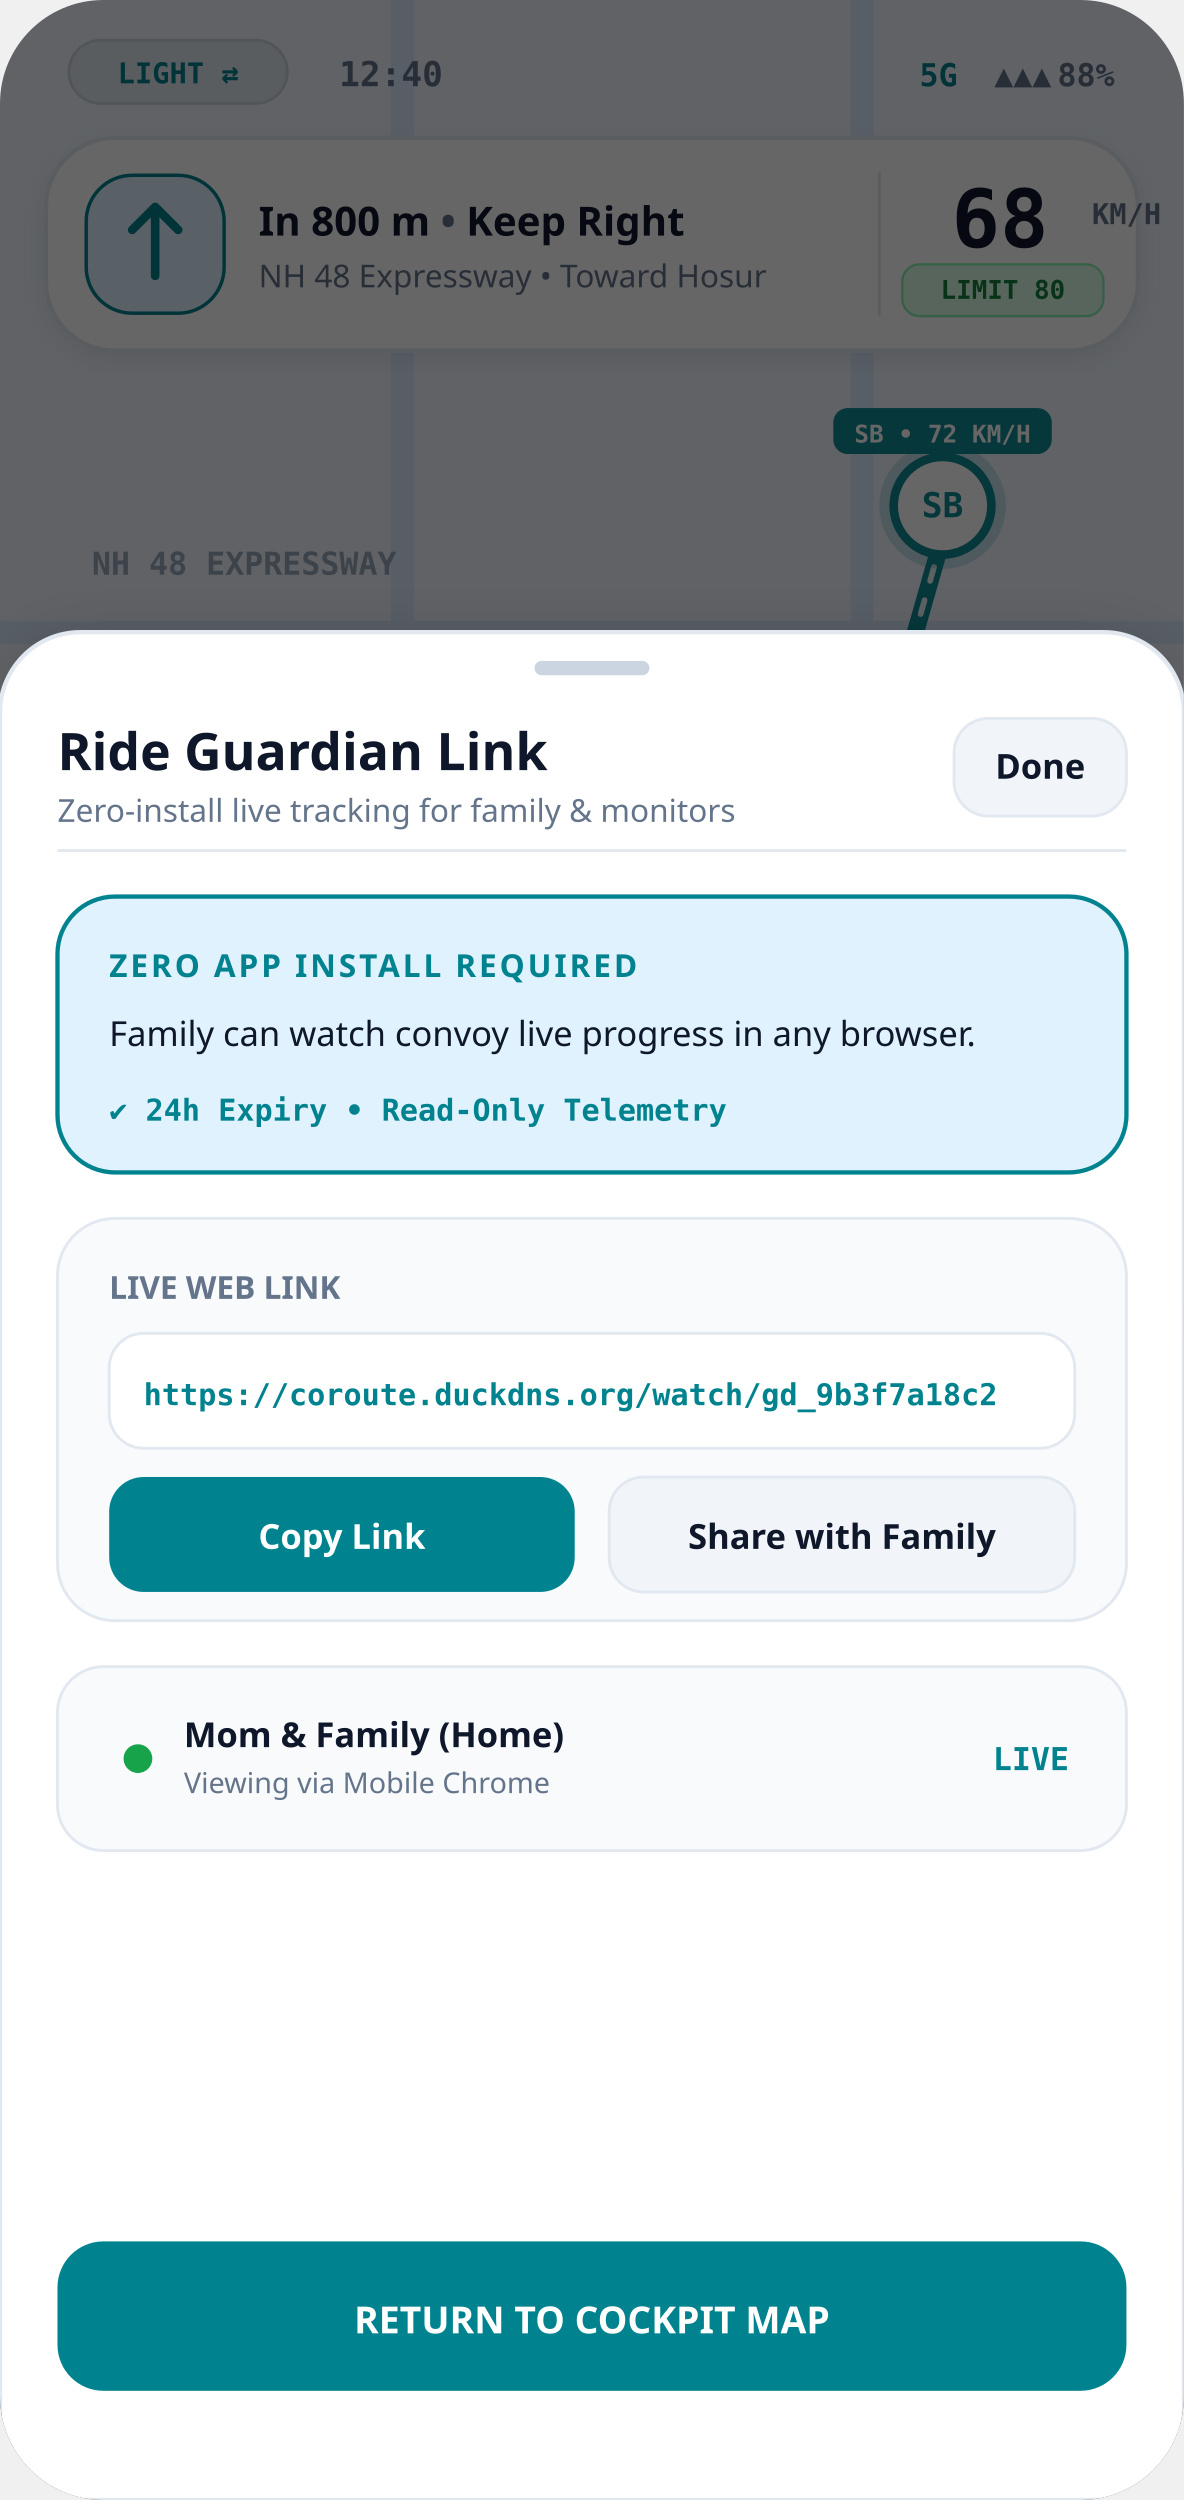
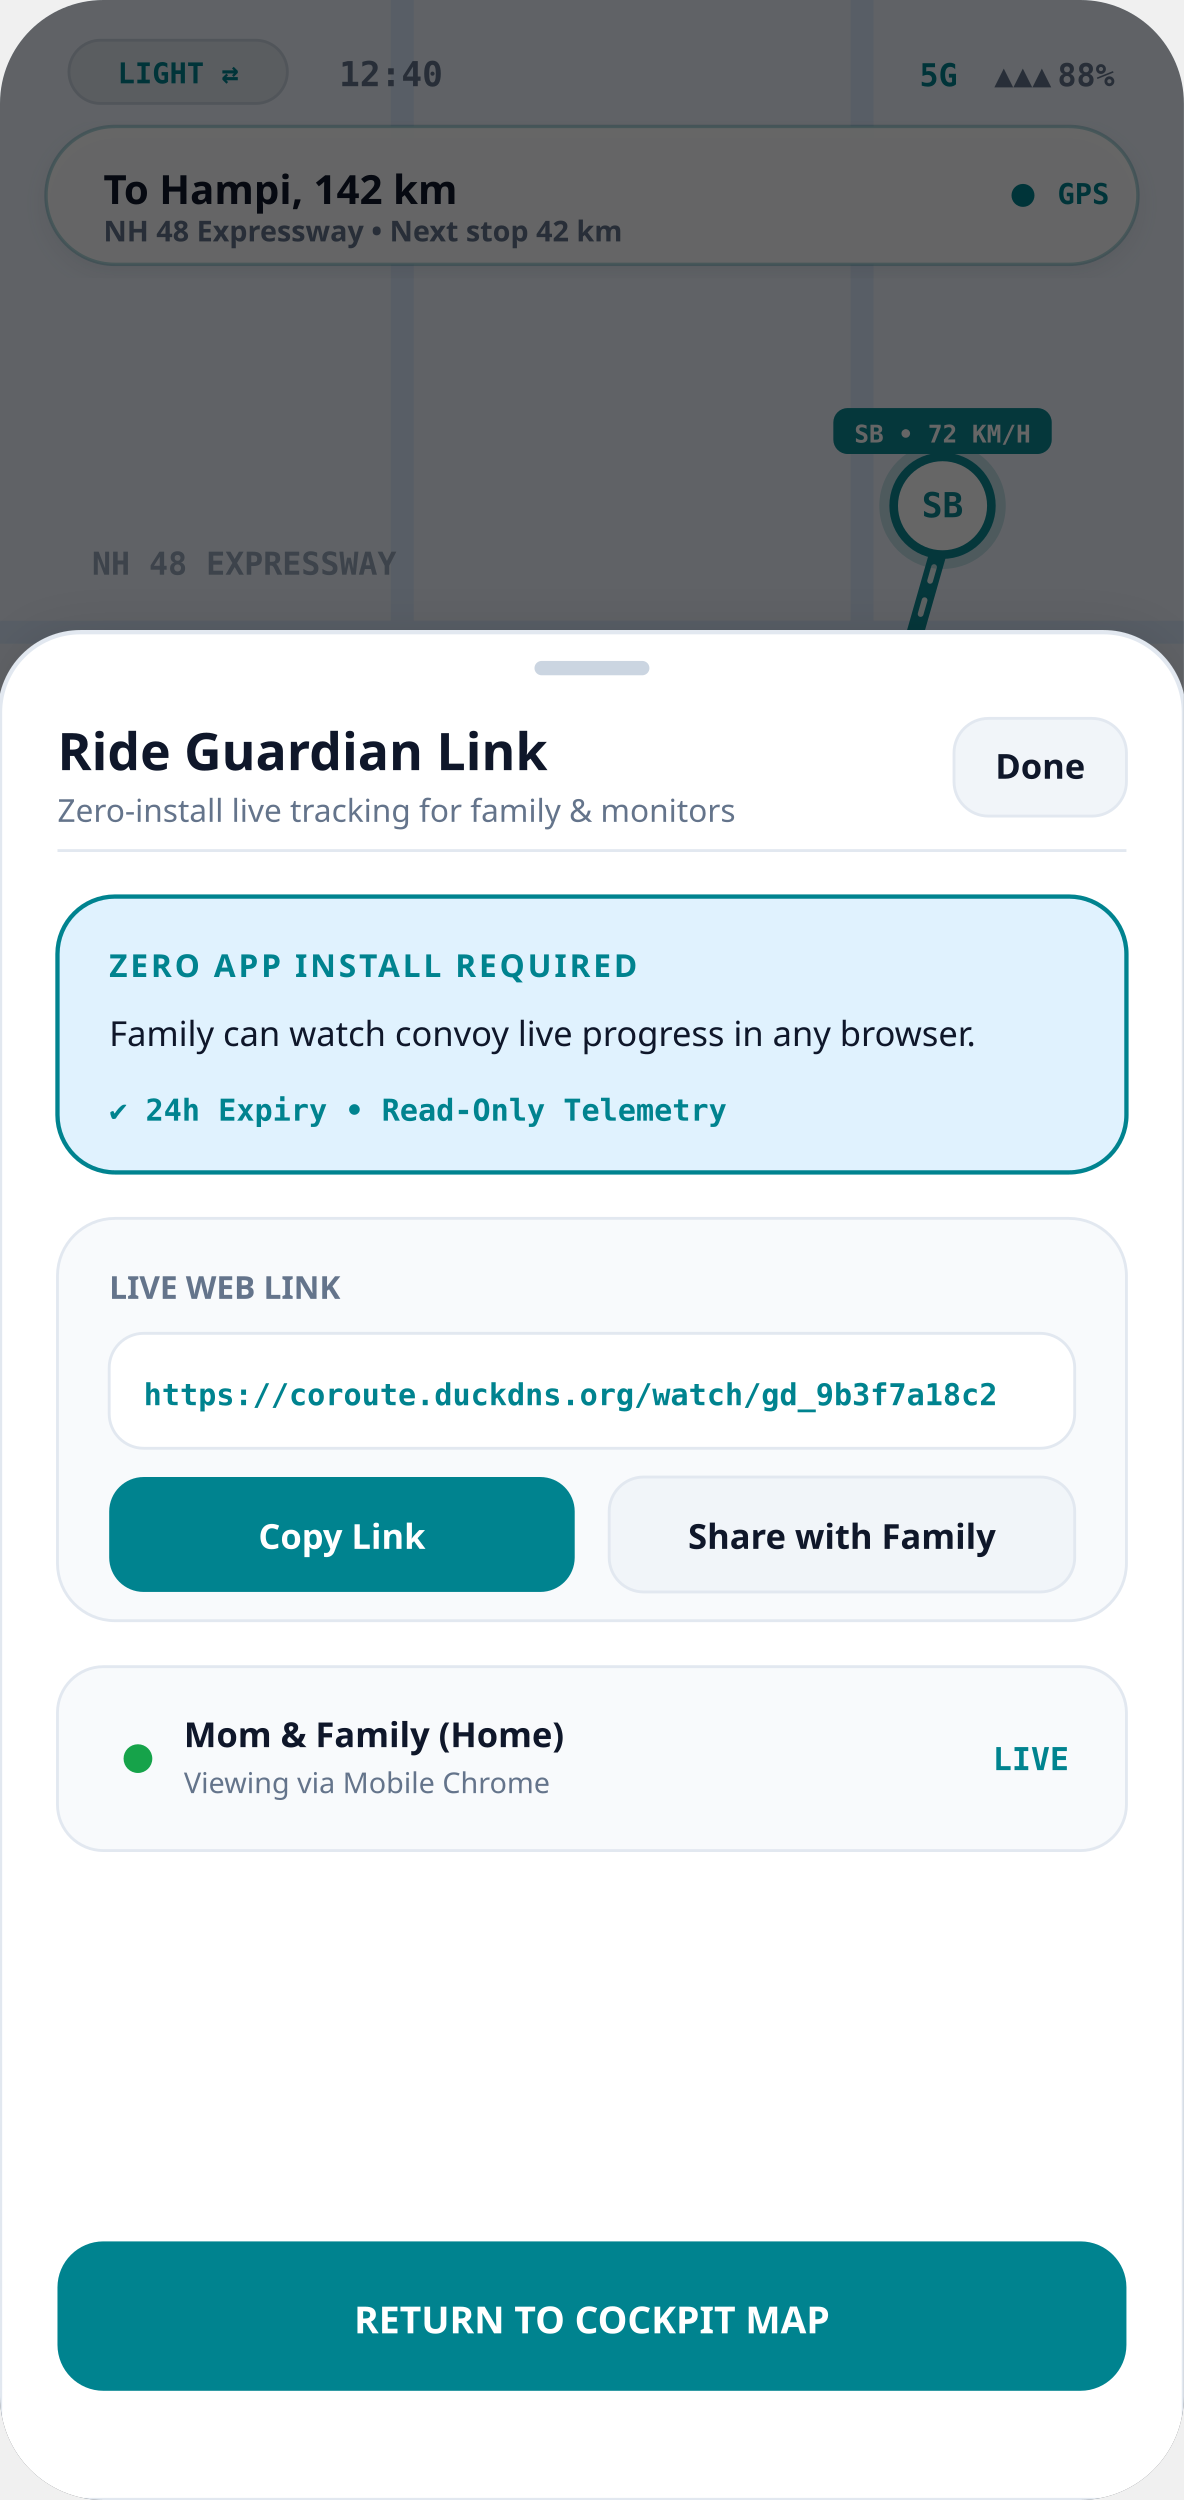
<svg xmlns="http://www.w3.org/2000/svg" width="412" height="870" viewBox="0 0 412 870" fill="none">
  <defs>
    <filter id="shadow-card-light" x="-10%" y="-10%" width="120%" height="120%">
      <feDropShadow dx="0" dy="3" stdDeviation="4" flood-color="#64748B" flood-opacity="0.14" />
    </filter>
    <filter id="shadow-popup-light" x="-10%" y="-10%" width="120%" height="120%">
      <feDropShadow dx="0" dy="6" stdDeviation="12" flood-color="#0F172A" flood-opacity="0.18" />
    </filter>
    <clipPath id="screen-clip">
      <rect width="412" height="870" rx="36" fill="#F8FAFC" />
    </clipPath>
  </defs>
  <g id="CoRoute_Popup_Guardian_Light" clip-path="url(#screen-clip)">
    <rect width="412" height="870" fill="#F8FAFC" />
    <g id="Map_Network" opacity="0.95">
      <rect width="412" height="870" fill="#EFF6FF" />
      <path d="M-20 220 H432" stroke="#DBEAFE" stroke-width="8" />
      <path d="M-20 460 H432" stroke="#DBEAFE" stroke-width="10" />
      <path d="M140 -20 V890" stroke="#DBEAFE" stroke-width="8" />
      <path d="M300 -20 V890" stroke="#DBEAFE" stroke-width="8" />
      <path d="M-20 620 Q160 400 432 540" stroke="#DBEAFE" stroke-width="16" />
      <text x="32" y="200" fill="#94A3B8" font-size="11" font-weight="700" font-family="JetBrains Mono, monospace">NH 48 EXPRESSWAY</text>
      <text x="32" y="440" fill="#94A3B8" font-size="11" font-weight="700" font-family="JetBrains Mono, monospace">NICE ROAD INTERCHANGE</text>
      <path d="M70 660 Q140 540 190 460 T290 320 L330 180" stroke="#00838F" stroke-width="6" stroke-linecap="round" stroke-linejoin="round" />
      <path d="M70 660 Q140 540 190 460 T290 320 L330 180" stroke="#FFFFFF" stroke-width="2" stroke-linecap="round" stroke-dasharray="5 7" opacity="0.9" />
      <g id="Marker_Sweeper_RK" transform="translate(68, 646)">
        <circle r="16" fill="#FFFFFF" stroke="#BD5B00" stroke-width="3" />
        <text y="4" text-anchor="middle" fill="#BD5B00" font-size="11" font-weight="700" font-family="JetBrains Mono, monospace">RK</text>
        <rect x="-38" y="20" width="76" height="16" rx="5" fill="#FFFFFF" stroke="#BD5B00" stroke-width="1" />
        <text y="32" text-anchor="middle" fill="#BD5B00" font-size="8" font-weight="800" font-family="JetBrains Mono, monospace">RK • 64 KM/H</text>
      </g>
      <g id="Marker_Pack_VP" transform="translate(188, 446)">
        <circle r="16" fill="#FFFFFF" stroke="#16A34A" stroke-width="2.5" />
        <text y="4" text-anchor="middle" fill="#16A34A" font-size="11" font-weight="700" font-family="JetBrains Mono, monospace">VP</text>
        <rect x="-38" y="20" width="76" height="16" rx="5" fill="#FFFFFF" stroke="#16A34A" stroke-width="1" />
        <text y="32" text-anchor="middle" fill="#16A34A" font-size="8" font-weight="800" font-family="JetBrains Mono, monospace">VP • 68 KM/H</text>
      </g>
      <g id="Marker_Lead_SB" transform="translate(328, 176)">
        <circle r="22" fill="rgba(0,131,143,0.2)" />
        <circle r="17" fill="#FFFFFF" stroke="#00838F" stroke-width="3" />
        <text y="4" text-anchor="middle" fill="#00838F" font-size="12" font-weight="800" font-family="JetBrains Mono, monospace">SB</text>
        <rect x="-38" y="-34" width="76" height="16" rx="5" fill="#00838F" />
        <text y="-22" text-anchor="middle" fill="#FFFFFF" font-size="8.5" font-weight="900" font-family="JetBrains Mono, monospace">SB • 72 KM/H</text>
      </g>
    </g>
    <g id="System_Status_Bar" transform="translate(24, 14)">
      <g id="btn_theme_toggle">
        <rect x="0" y="0" width="76" height="22" rx="11" fill="#E2E8F0" stroke="#CBD5E1" stroke-width="1" />
        <text x="38" y="15" text-anchor="middle" fill="#00838F" font-size="10" font-weight="800" font-family="JetBrains Mono, monospace">LIGHT ⇄</text>
      </g>
      <text x="94" y="16" fill="#64748B" font-size="12" font-weight="700" font-family="JetBrains Mono, monospace">12:40</text>
      <text x="296" y="16" fill="#00838F" font-size="11" font-weight="800" font-family="JetBrains Mono, monospace">5G</text>
      <text x="322" y="16" fill="#64748B" font-size="11" font-weight="700" font-family="JetBrains Mono, monospace">▲▲▲</text>
      <text x="344" y="16" fill="#64748B" font-size="11" font-weight="700" font-family="JetBrains Mono, monospace">88%</text>
    </g>
-     <g id="Top_Guidance_HUD" transform="translate(16, 48)">
-       <rect width="380" height="74" rx="24" fill="#FFFFFF" stroke="#E2E8F0" stroke-width="1.5" filter="url(#shadow-card-light)" />
-       <rect x="14" y="13" width="48" height="48" rx="16" fill="#E0F2FE" stroke="#00838F" stroke-width="1.2" />
-       <path d="M38 24 L38 48 M38 24 L30 32 M38 24 L46 32" stroke="#00838F" stroke-width="3" stroke-linecap="round" stroke-linejoin="round" />
-       <text x="74" y="34" fill="#0F172A" font-size="14" font-weight="800" font-family="Plus Jakarta Sans, sans-serif">In 800 m <tspan fill="#64748B">•</tspan> Keep Right</text>
-       <text x="74" y="52" fill="#64748B" font-size="11" font-weight="500" font-family="Plus Jakarta Sans, sans-serif">NH 48 Expressway • Toward Hosur</text>
-       <line x1="290" y1="12" x2="290" y2="62" stroke="#E2E8F0" stroke-width="1" />
-       <text x="332" y="38" text-anchor="middle" fill="#0F172A" font-size="28" font-weight="800" font-family="JetBrains Mono, monospace">68</text>
-       <text x="364" y="30" fill="#64748B" font-size="10" font-weight="700" font-family="JetBrains Mono, monospace">KM/H</text>
-       <rect x="298" y="44" width="70" height="18" rx="6" fill="#DCFCE7" stroke="#86EFAC" stroke-width="0.8" />
-       <text x="333" y="56" text-anchor="middle" fill="#15803D" font-size="9" font-weight="800" font-family="JetBrains Mono, monospace">LIMIT 80</text>
+     <g id="Minimal_Cockpit_Top_Bar" transform="translate(16, 44)">
+       <rect width="380" height="48" rx="24" fill="rgba(255,255,255,0.92)" stroke="rgba(0,131,143,0.3)" stroke-width="1.2" filter="url(#shadow-card-light)" />
+       <text x="20" y="27" fill="#0F172A" font-size="14" font-weight="800" font-family="Plus Jakarta Sans, sans-serif">To Hampi, 142 km</text>
+       <text x="20" y="40" fill="#64748B" font-size="10" font-weight="600" font-family="Plus Jakarta Sans, sans-serif">NH 48 Expressway • Next stop 42 km</text>
+       <circle cx="340" cy="24" r="4" fill="#00838F" />
+       <text x="352" y="27" fill="#00838F" font-size="10" font-weight="800" font-family="JetBrains Mono, monospace">GPS</text>
    </g>
    <g id="btn_orbit_fab" transform="translate(16, 360)">
      <circle cx="26" cy="26" r="26" fill="#FFFFFF" stroke="#D97706" stroke-width="2.5" filter="url(#shadow-card-light)" />
      <g transform="translate(26, 26)">
        <ellipse rx="16" ry="7" fill="none" stroke="#D97706" stroke-width="2" transform="rotate(-30)" />
        <ellipse rx="16" ry="7" fill="none" stroke="#D97706" stroke-width="2" transform="rotate(30)" />
        <circle r="4" fill="#D97706" />
      </g>
    </g>
-     <g id="Bottom_Cockpit_Controls" transform="translate(0, 680)">
-       <g id="Dock_Row" transform="translate(16, 0)">
-         <g id="btn_dock_sos">
-           <rect width="56" height="56" rx="18" fill="#DC2626" stroke="#EF4444" stroke-width="1.5" filter="url(#shadow-card-light)" />
-           <path d="M28 16 L40 38 H16 Z" fill="none" stroke="#FFFFFF" stroke-width="2.2" stroke-linejoin="round" />
-           <line x1="28" y1="24" x2="28" y2="30" stroke="#FFFFFF" stroke-width="2.2" stroke-linecap="round" />
-           <circle cx="28" cy="34" r="1.2" fill="#FFFFFF" />
-           <text x="28" y="48" text-anchor="middle" fill="#FFFFFF" font-size="9" font-weight="800" font-family="Plus Jakarta Sans, sans-serif">SOS</text>
+     <g id="Map_Side_Controls" transform="translate(352, 530)">
+       <g id="btn_side_brightness" transform="translate(0, 0)">
+         <circle cx="22" cy="22" r="22" fill="#FFFFFF" stroke="#CBD5E1" stroke-width="1.2" filter="url(#shadow-card-light)" />
+         <circle cx="22" cy="22" r="6" fill="none" stroke="#D97706" stroke-width="2" />
+         <line x1="22" y1="10" x2="22" y2="13" stroke="#D97706" stroke-width="2" stroke-linecap="round" />
+         <line x1="22" y1="31" x2="22" y2="34" stroke="#D97706" stroke-width="2" stroke-linecap="round" />
+       </g>
+       <g id="btn_side_recenter" transform="translate(0, 52)">
+         <circle cx="22" cy="22" r="22" fill="#FFFFFF" stroke="#00838F" stroke-width="1.8" filter="url(#shadow-card-light)" />
+         <circle cx="22" cy="22" r="7" fill="none" stroke="#00838F" stroke-width="2" />
+         <circle cx="22" cy="22" r="2.5" fill="#00838F" />
+         <line x1="22" y1="9" x2="22" y2="12" stroke="#00838F" stroke-width="2" />
+         <line x1="22" y1="32" x2="22" y2="35" stroke="#00838F" stroke-width="2" />
+         <line x1="9" y1="22" x2="12" y2="22" stroke="#00838F" stroke-width="2" />
+         <line x1="32" y1="22" x2="35" y2="22" stroke="#00838F" stroke-width="2" />
+       </g>
+       <g id="btn_side_sheet" transform="translate(0, 104)">
+         <circle cx="22" cy="22" r="22" fill="#FFFFFF" stroke="#CBD5E1" stroke-width="1.2" filter="url(#shadow-card-light)" />
+         <path d="M15 25 L22 18 L29 25" fill="none" stroke="#0F172A" stroke-width="2.2" stroke-linecap="round" stroke-linejoin="round" />
+       </g>
+     </g>
+     <g id="btn_cockpit_sos" transform="translate(16, 686)">
+       <circle cx="28" cy="28" r="28" fill="#DC2626" stroke="#EF4444" stroke-width="2" filter="url(#shadow-card-light)" />
+       <path d="M28 17 L39 37 H17 Z" fill="none" stroke="#FFFFFF" stroke-width="2.2" stroke-linejoin="round" />
+       <line x1="28" y1="24" x2="28" y2="30" stroke="#FFFFFF" stroke-width="2.2" stroke-linecap="round" />
+       <circle cx="28" cy="34" r="1.2" fill="#FFFFFF" />
+       <text x="28" y="46" text-anchor="middle" fill="#FFFFFF" font-size="8" font-weight="900" font-family="Plus Jakarta Sans, sans-serif">SOS</text>
+     </g>
+     <g id="Collapsed_Bottom_Sheet" transform="translate(0, 752)">
+       <path d="M0 20 C0 8.954 8.954 0 20 0 H392 C403.046 0 412 8.954 412 20 V118 H0 Z" fill="#FFFFFF" stroke="#E2E8F0" stroke-width="1.2" filter="url(#shadow-card-light)" />
+       <rect x="188" y="8" width="36" height="4" rx="2" fill="#CBD5E1" />
+       <g id="Metrics_2x2_Grid" transform="translate(24, 22)">
+         <g id="metric_remaining" transform="translate(0, 0)">
+           <text x="0" y="24" fill="#0F172A" font-size="20" font-weight="900" font-family="Plus Jakarta Sans, sans-serif">142 km</text>
+           <text x="0" y="38" fill="#64748B" font-size="10" font-weight="700" font-family="Plus Jakarta Sans, sans-serif">left</text>
        </g>
-         <g id="Shortcuts_Dock" transform="translate(66, 0)">
-           <rect width="314" height="56" rx="18" fill="#FFFFFF" stroke="#E2E8F0" stroke-width="1.5" filter="url(#shadow-card-light)" />
-           <g id="btn_dock_mic" transform="translate(6, 6)">
-             <rect width="56" height="44" rx="12" fill="#F1F5F9" stroke="#E2E8F0" stroke-width="1" />
-             <path d="M28 14 V24 M24 18 C24 22 32 22 32 18" stroke="#00838F" stroke-width="2" stroke-linecap="round" />
-             <text x="28" y="34" text-anchor="middle" fill="#00838F" font-size="9" font-weight="800" font-family="JetBrains Mono, monospace">MIC</text>
-           </g>
-           <g id="btn_dock_stop" transform="translate(68, 6)">
-             <rect width="56" height="44" rx="12" fill="#F1F5F9" stroke="#E2E8F0" stroke-width="1" />
-             <rect x="22" y="14" width="12" height="12" rx="3" stroke="#BD5B00" stroke-width="2" fill="none" />
-             <text x="28" y="34" text-anchor="middle" fill="#BD5B00" font-size="9" font-weight="800" font-family="JetBrains Mono, monospace">STOP</text>
-           </g>
-           <g id="btn_dock_fuel" transform="translate(130, 6)">
-             <rect width="56" height="44" rx="12" fill="#F1F5F9" stroke="#E2E8F0" stroke-width="1" />
-             <path d="M24 26 V16 H30 V26 M32 18 H34 V22 H32" stroke="#00838F" stroke-width="1.8" stroke-linecap="round" stroke-linejoin="round" />
-             <text x="28" y="34" text-anchor="middle" fill="#00838F" font-size="9" font-weight="800" font-family="JetBrains Mono, monospace">FUEL</text>
-           </g>
-           <g id="btn_dock_guardian" transform="translate(192, 6)">
-             <rect width="56" height="44" rx="12" fill="#E0F2FE" stroke="#00838F" stroke-width="1.3" />
-             <path d="M24 22 L28 18 M26 17 L30 13" stroke="#00838F" stroke-width="2" stroke-linecap="round" />
-             <text x="28" y="34" text-anchor="middle" fill="#00838F" font-size="9" font-weight="900" font-family="JetBrains Mono, monospace">LINK</text>
-           </g>
-           <g id="btn_dock_more" transform="translate(254, 6)">
-             <rect width="54" height="44" rx="12" fill="#F1F5F9" stroke="#E2E8F0" stroke-width="1" />
-             <rect x="23" y="14" width="4" height="4" rx="1" fill="#00838F" />
-             <rect x="29" y="14" width="4" height="4" rx="1" fill="#00838F" />
-             <rect x="23" y="20" width="4" height="4" rx="1" fill="#00838F" />
-             <rect x="29" y="20" width="4" height="4" rx="1" fill="#00838F" />
-             <text x="27" y="34" text-anchor="middle" fill="#00838F" font-size="9" font-weight="800" font-family="JetBrains Mono, monospace">MORE</text>
-           </g>
+         <line x1="88" y1="8" x2="88" y2="44" stroke="#E2E8F0" stroke-width="1" />
+         <g id="metric_eta" transform="translate(100, 0)">
+           <text x="0" y="24" fill="#0F172A" font-size="20" font-weight="900" font-family="Plus Jakarta Sans, sans-serif">4:35 PM</text>
+           <text x="0" y="38" fill="#64748B" font-size="10" font-weight="700" font-family="Plus Jakarta Sans, sans-serif">ETA</text>
        </g>
-       </g>
-       <g id="Collapsed_Bottom_Sheet" transform="translate(0, 68)">
-         <path d="M0 24 C0 10.745 10.745 0 24 0 H388 C401.255 0 412 10.745 412 24 V130 H0 Z" fill="#FFFFFF" stroke="#E2E8F0" stroke-width="1.5" filter="url(#shadow-card-light)" />
-         <rect x="186" y="8" width="40" height="5" rx="2.5" fill="#CBD5E1" />
-         <g id="btn_convoy_header">
-           <text x="20" y="38" fill="#0F172A" font-size="13" font-weight="800" font-family="Plus Jakarta Sans, sans-serif">Bangalore Highway Convoy</text>
-           <rect x="180" y="24" width="60" height="18" rx="9" fill="#E0F2FE" stroke="#00838F" stroke-width="0.8" />
-           <text x="210" y="36" text-anchor="middle" fill="#00838F" font-size="9" font-weight="800" font-family="Plus Jakarta Sans, sans-serif">3 Riders</text>
-           <text x="392" y="38" text-anchor="end" fill="#64748B" font-size="11" font-weight="700" font-family="JetBrains Mono, monospace">ETA 14:15 • 82 km</text>
+         <line x1="190" y1="8" x2="190" y2="44" stroke="#E2E8F0" stroke-width="1" />
+         <g id="metric_riding" transform="translate(202, 0)">
+           <text x="0" y="24" fill="#0F172A" font-size="20" font-weight="900" font-family="Plus Jakarta Sans, sans-serif">5/8</text>
+           <text x="0" y="38" fill="#64748B" font-size="10" font-weight="700" font-family="Plus Jakarta Sans, sans-serif">riding</text>
        </g>
-         <g id="btn_fuel_strip" transform="translate(16, 50)">
-           <rect width="380" height="42" rx="14" fill="#F8FAFC" stroke="#E2E8F0" stroke-width="1" />
-           <circle cx="16" cy="21" r="5" fill="#D97706" />
-           <text x="28" y="25" fill="#334155" font-size="11" font-weight="600" font-family="Plus Jakarta Sans, sans-serif">Usable Range: <tspan fill="#0F172A" font-weight="800" font-family="JetBrains Mono, monospace">185 km</tspan>
-           </text>
-           <path d="M260 21 L270 21 M263 17 L267 25" stroke="#00838F" stroke-width="1.8" stroke-linecap="round" />
-           <text x="364" y="25" text-anchor="end" fill="#00838F" font-size="11" font-weight="800" font-family="Plus Jakarta Sans, sans-serif">Guardian Active</text>
+         <line x1="264" y1="8" x2="264" y2="44" stroke="#E2E8F0" stroke-width="1" />
+         <g id="metric_spread" transform="translate(276, 0)">
+           <text x="0" y="24" fill="#0F172A" font-size="20" font-weight="900" font-family="Plus Jakarta Sans, sans-serif">2.1 km</text>
+           <text x="0" y="38" fill="#64748B" font-size="10" font-weight="700" font-family="Plus Jakarta Sans, sans-serif">spread</text>
        </g>
      </g>
    </g>
    <rect id="btn_modal_backdrop" width="412" height="870" fill="#000000" fill-opacity="0.6" />
    <g id="InCockpit_Guardian_Modal" transform="translate(0, 220)">
      <path d="M0 28 C0 12.536 12.536 0 28 0 H384 C399.464 0 412 12.536 412 28 V650 H0 Z" fill="#FFFFFF" stroke="#E2E8F0" stroke-width="1.5" filter="url(#shadow-popup-light)" />
      <rect x="186" y="10" width="40" height="5" rx="2.5" fill="#CBD5E1" />
      <g transform="translate(20, 24)">
        <text x="0" y="24" fill="#0F172A" font-size="18" font-weight="900" font-family="Plus Jakarta Sans, sans-serif">Ride Guardian Link</text>
        <text x="0" y="42" fill="#64748B" font-size="11" font-weight="500" font-family="Plus Jakarta Sans, sans-serif">Zero-install live tracking for family &amp; monitors</text>
        <g id="btn_close_popup">
          <rect x="312" y="6" width="60" height="34" rx="12" fill="#F1F5F9" stroke="#E2E8F0" stroke-width="1" />
          <text x="342" y="27" text-anchor="middle" fill="#0F172A" font-size="12" font-weight="700" font-family="Plus Jakarta Sans, sans-serif">Done</text>
        </g>
        <line x1="0" y1="52" x2="372" y2="52" stroke="#E2E8F0" stroke-width="1" />
      </g>
      <g transform="translate(20, 92)">
        <rect width="372" height="96" rx="20" fill="#E0F2FE" stroke="#00838F" stroke-width="1.5" />
        <text x="18" y="28" fill="#00838F" font-size="11" font-weight="800" font-family="Plus Jakarta Sans, sans-serif" letter-spacing="1">ZERO APP INSTALL REQUIRED</text>
        <text x="18" y="52" fill="#0F172A" font-size="12" font-weight="500" font-family="Plus Jakarta Sans, sans-serif">Family can watch convoy live progress in any browser.</text>
        <text x="18" y="78" fill="#00838F" font-size="10.5" font-weight="700" font-family="JetBrains Mono, monospace">✔ 24h Expiry • Read-Only Telemetry</text>
      </g>
      <g transform="translate(20, 204)">
        <rect width="372" height="140" rx="20" fill="#F8FAFC" stroke="#E2E8F0" stroke-width="1" />
        <text x="18" y="28" fill="#64748B" font-size="11" font-weight="800" font-family="Plus Jakarta Sans, sans-serif">LIVE WEB LINK</text>
        <rect x="18" y="40" width="336" height="40" rx="12" fill="#FFFFFF" stroke="#E2E8F0" stroke-width="1" />
        <text x="30" y="65" fill="#00838F" font-size="10.5" font-weight="600" font-family="JetBrains Mono, monospace">https://coroute.duckdns.org/watch/gd_9b3f7a18c2</text>
        <g id="btn_copy_link" transform="translate(18, 90)">
          <rect width="162" height="40" rx="12" fill="#00838F" />
          <text x="81" y="25" text-anchor="middle" fill="#FFFFFF" font-size="12" font-weight="800" font-family="Plus Jakarta Sans, sans-serif">Copy Link</text>
        </g>
        <g id="btn_share_family" transform="translate(192, 90)">
          <rect width="162" height="40" rx="12" fill="#F1F5F9" stroke="#E2E8F0" stroke-width="1" />
          <text x="81" y="25" text-anchor="middle" fill="#0F172A" font-size="12" font-weight="700" font-family="Plus Jakarta Sans, sans-serif">Share with Family</text>
        </g>
      </g>
      <g transform="translate(20, 360)">
        <rect width="372" height="64" rx="16" fill="#F8FAFC" stroke="#E2E8F0" stroke-width="1" />
        <circle cx="28" cy="32" r="5" fill="#16A34A" />
        <text x="44" y="28" fill="#0F172A" font-size="12" font-weight="700" font-family="Plus Jakarta Sans, sans-serif">Mom &amp; Family (Home)</text>
        <text x="44" y="44" fill="#64748B" font-size="10" font-weight="500" font-family="Plus Jakarta Sans, sans-serif">Viewing via Mobile Chrome</text>
        <text x="352" y="36" text-anchor="end" fill="#00838F" font-size="11" font-weight="800" font-family="JetBrains Mono, monospace">LIVE</text>
      </g>
      <g id="btn_return_cockpit" transform="translate(20, 560)">
        <rect width="372" height="52" rx="16" fill="#00838F" />
        <text x="186" y="32" text-anchor="middle" fill="#FFFFFF" font-size="13" font-weight="800" font-family="Plus Jakarta Sans, sans-serif">RETURN TO COCKPIT MAP</text>
      </g>
    </g>
  </g>
</svg>
